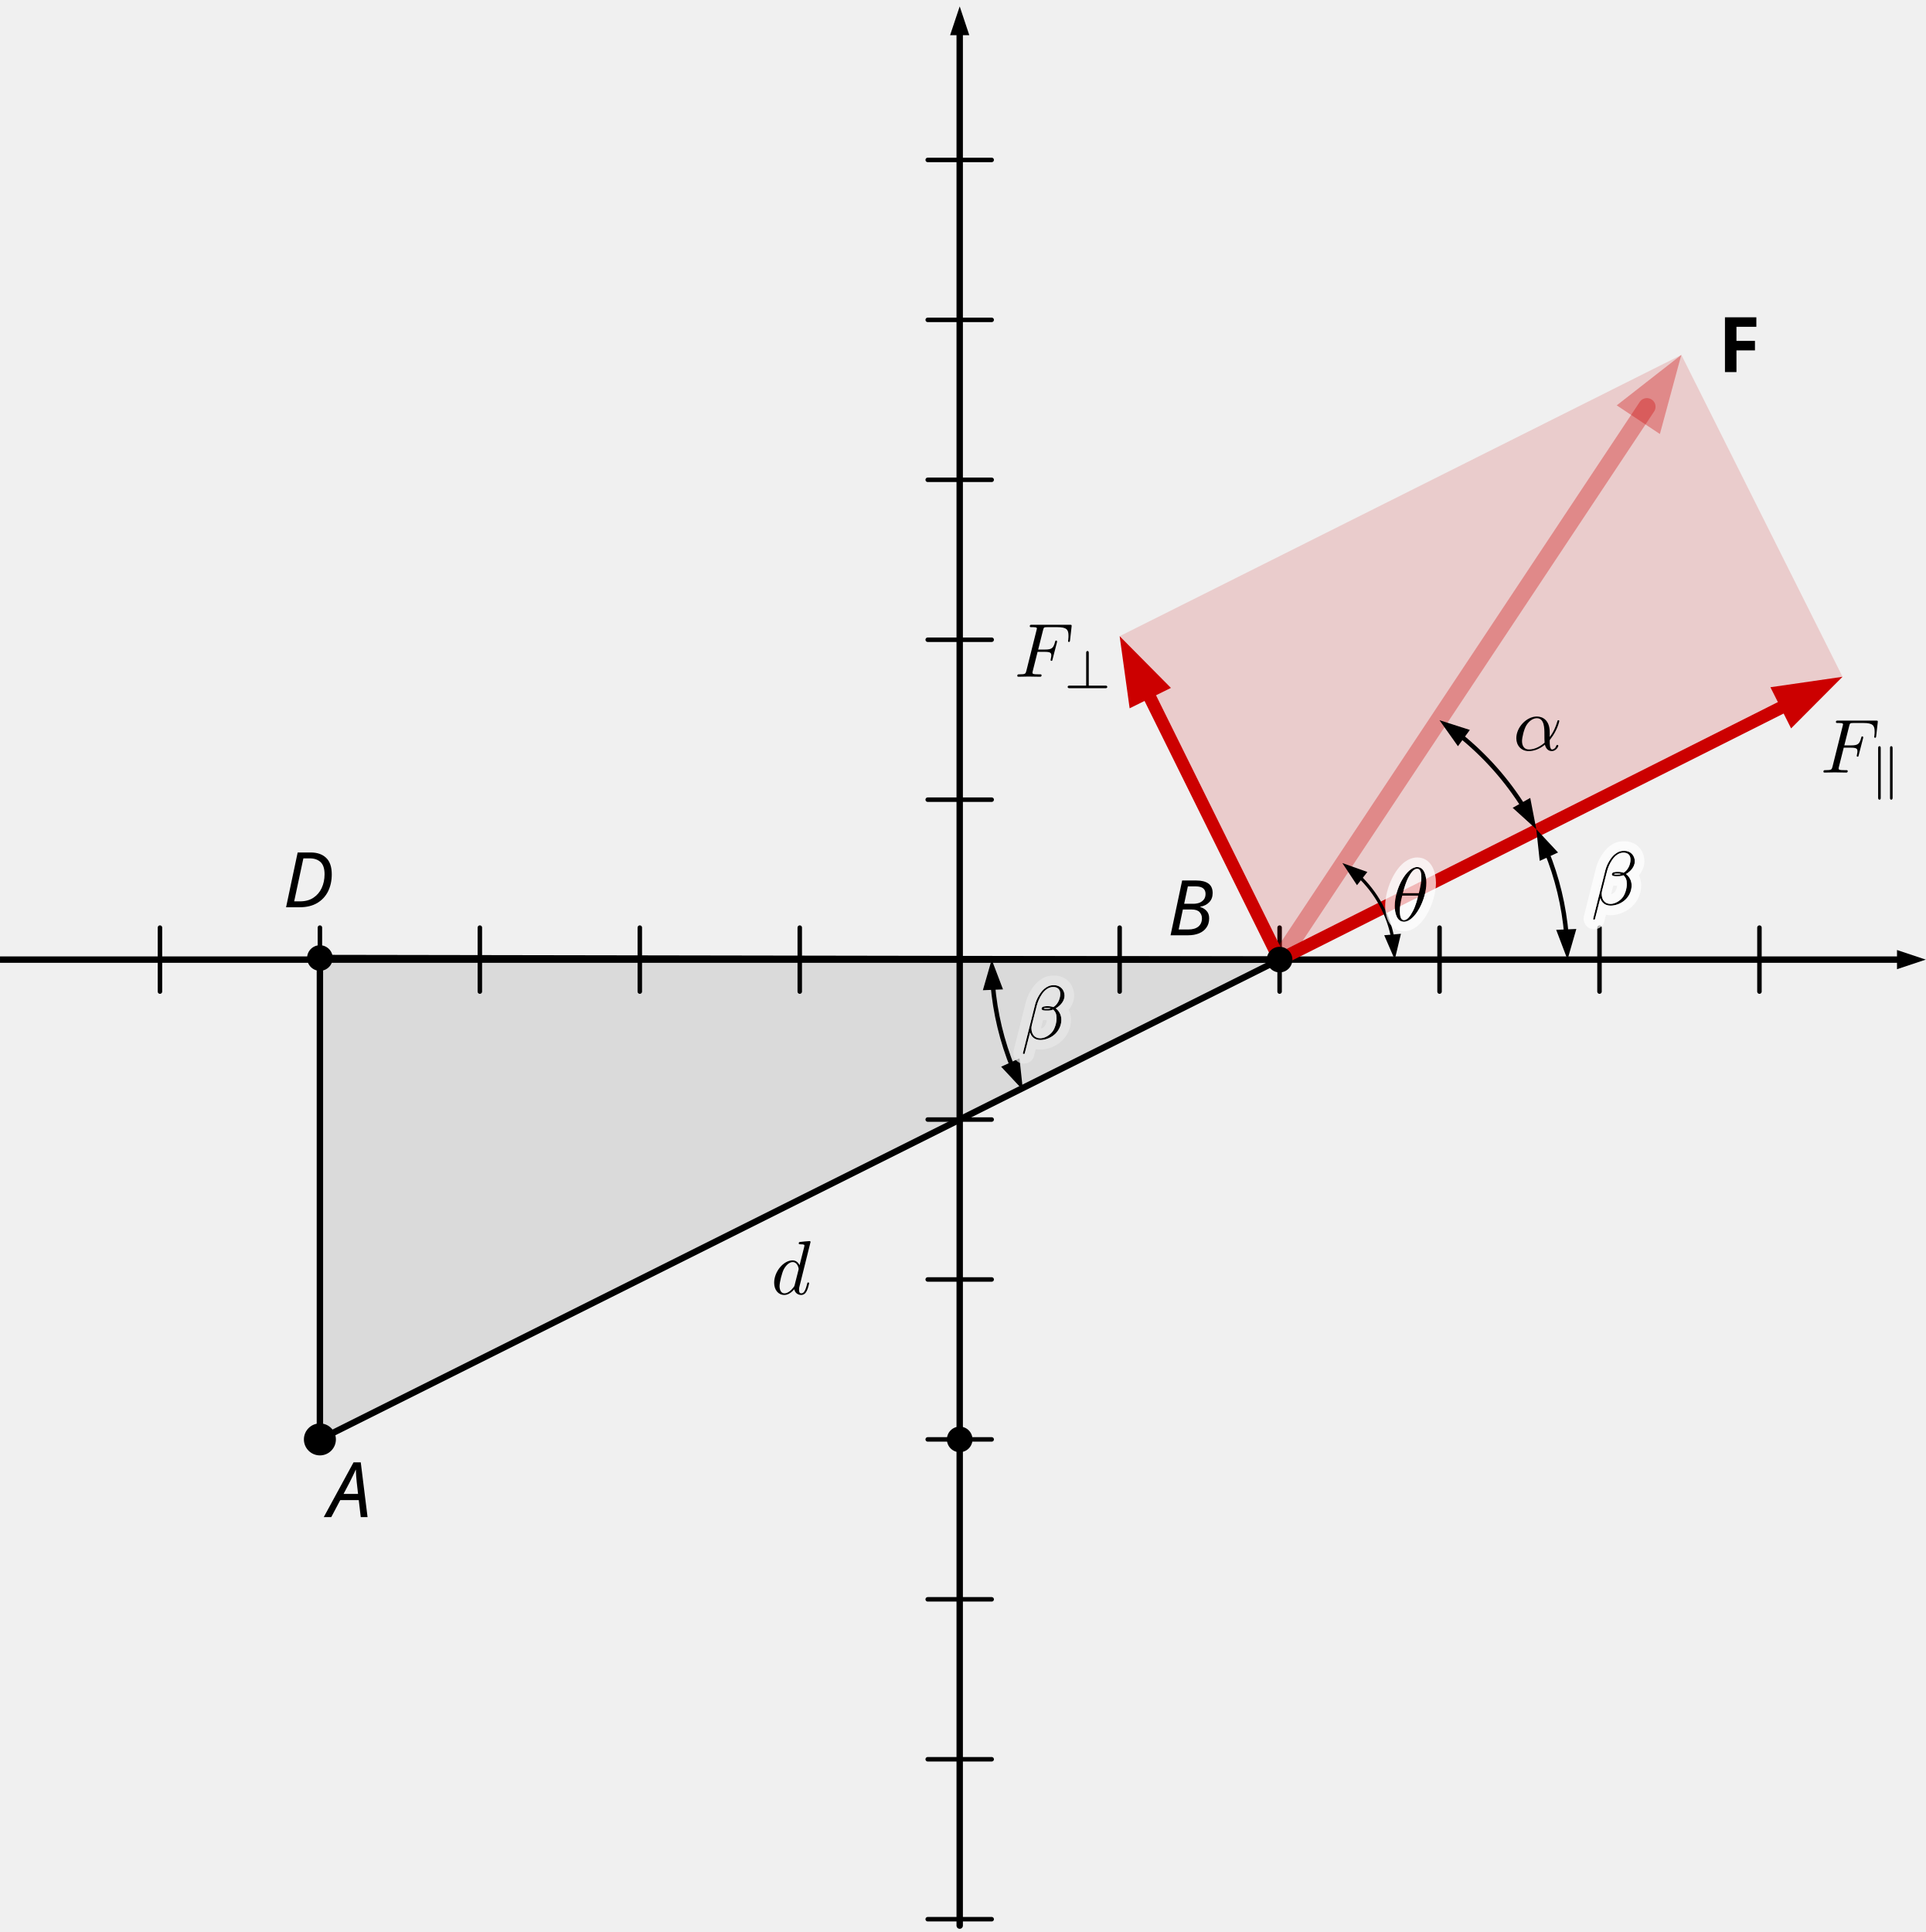
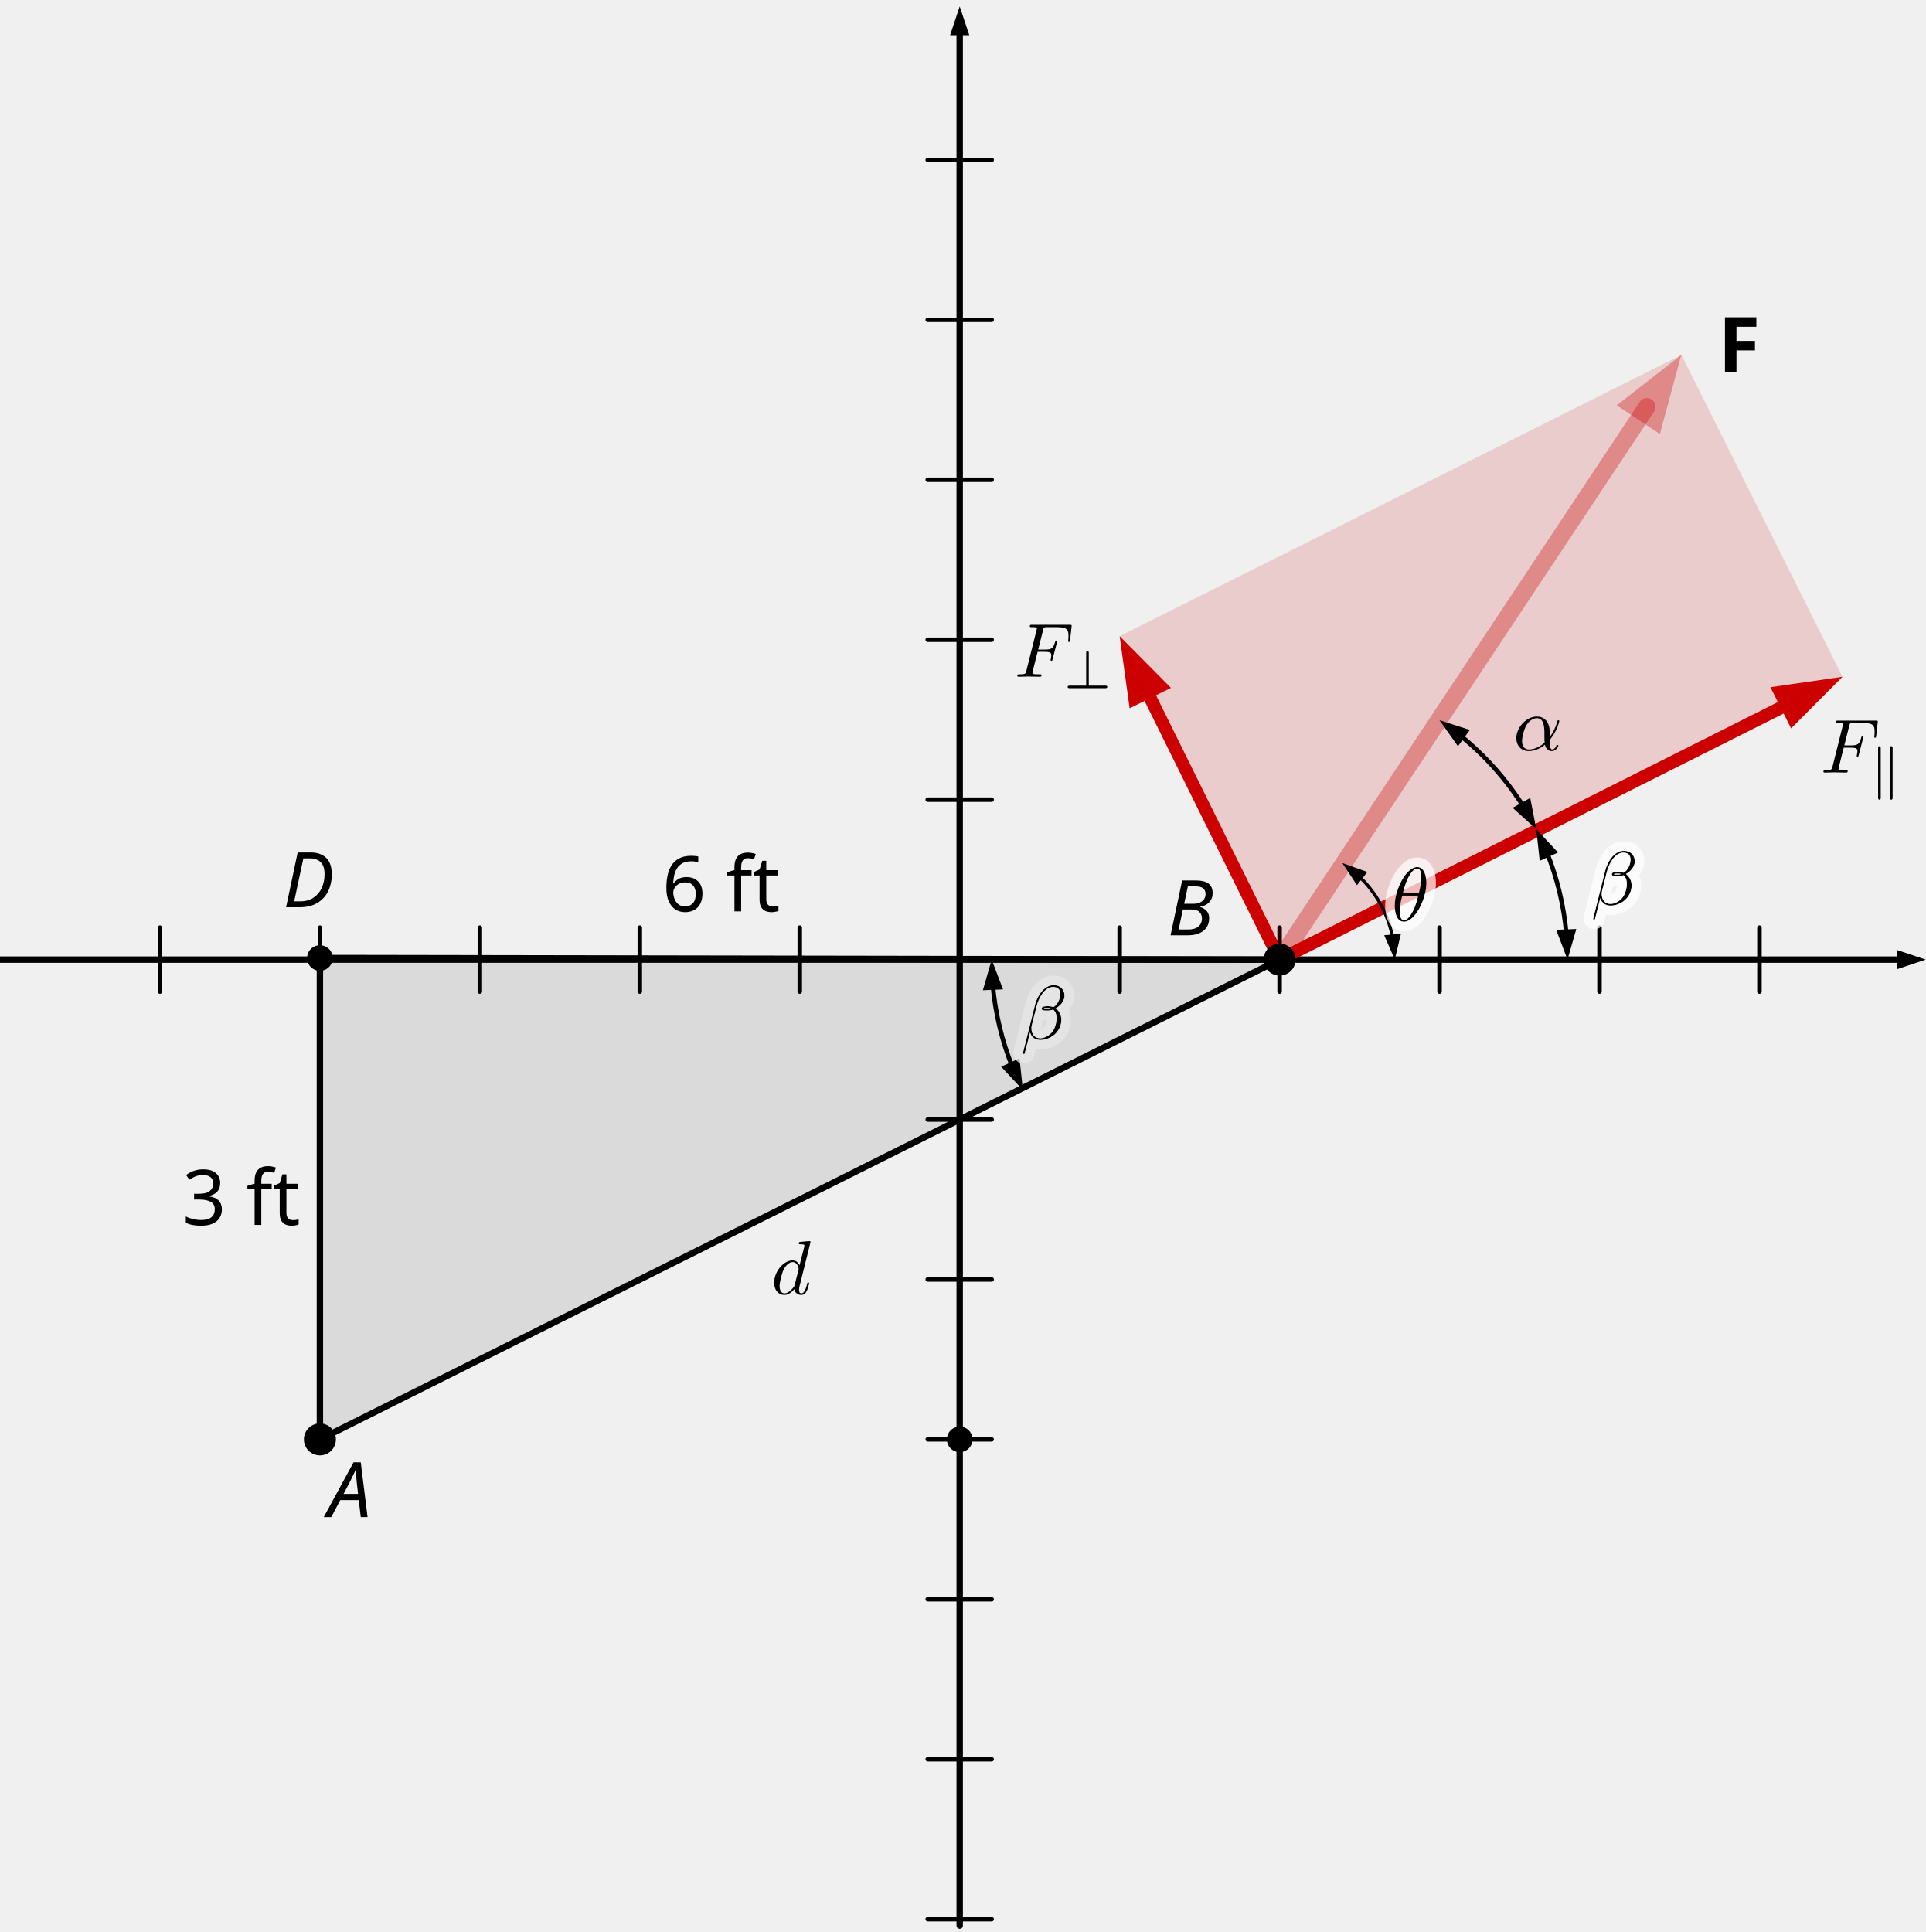
<svg xmlns="http://www.w3.org/2000/svg" width="100%" height="100%" viewBox="0 0 301 302" version="1.1" xml:space="preserve" style="fill-rule:evenodd;clip-rule:evenodd;stroke-linecap:round;stroke-linejoin:round;stroke-miterlimit:1.5;">
  <g transform="matrix(1,0,0,1,-1258,-278)">
    <g id="moments-4ways-5" transform="matrix(1.3871,0,0,1.22764,825.226,278)">
      <rect x="312" y="-0" width="217" height="246" style="fill:none;" />
      <clipPath id="_clip1">
        <rect x="312" y="-0" width="217" height="246" />
      </clipPath>
      <g clip-path="url(#_clip1)">
        <g>
          <g>
            <g transform="matrix(1,0,0,1,-8.52651e-14,-0.81457)">
              <g transform="matrix(0.72093,0,0,0.81457,329.663,18.7351)">
                <path d="M0.5,123L0.5,133" style="fill:none;stroke:black;stroke-width:0.7px;" />
              </g>
              <g transform="matrix(0.72093,0,0,0.81457,347.686,18.7351)">
                <path d="M0.5,123L0.5,133" style="fill:none;stroke:black;stroke-width:0.7px;" />
              </g>
              <g transform="matrix(0.72093,0,0,0.81457,365.709,18.7351)">
                <path d="M0.5,123L0.5,133" style="fill:none;stroke:black;stroke-width:0.7px;" />
              </g>
              <g transform="matrix(0.72093,0,0,0.81457,401.756,18.7351)">
                <path d="M0.5,123L0.5,133" style="fill:none;stroke:black;stroke-width:0.7px;" />
              </g>
              <g transform="matrix(0.72093,0,0,0.81457,383.733,18.7351)">
                <path d="M0.5,123L0.5,133" style="fill:none;stroke:black;stroke-width:0.7px;" />
              </g>
              <g transform="matrix(0.72093,0,0,0.81457,419.779,18.7351)">
                <path d="M0.5,123L0.5,133" style="fill:none;stroke:black;stroke-width:0.7px;" />
              </g>
              <g transform="matrix(0.72093,0,0,0.81457,437.802,18.7351)">
                <path d="M0.5,123L0.5,133" style="fill:none;stroke:black;stroke-width:0.7px;" />
              </g>
              <g transform="matrix(0.72093,0,0,0.81457,455.826,18.7351)">
                <path d="M0.5,123L0.5,133" style="fill:none;stroke:black;stroke-width:0.7px;" />
              </g>
              <g transform="matrix(0.72093,0,0,0.81457,473.849,18.7351)">
                <path d="M0.5,123L0.5,133" style="fill:none;stroke:black;stroke-width:0.7px;" />
              </g>
              <g transform="matrix(0.72093,0,0,0.81457,491.872,18.7351)">
                <path d="M0.5,123L0.5,133" style="fill:none;stroke:black;stroke-width:0.7px;" />
              </g>
              <g transform="matrix(0.72093,0,0,0.81457,509.895,18.7351)">
                <path d="M0.5,123L0.5,133" style="fill:none;stroke:black;stroke-width:0.7px;" />
              </g>
            </g>
            <g transform="matrix(0.72093,0,0,0.81457,87.0698,8.84392e-14)">
              <g transform="matrix(1,-0,-0,1,312,-1.13687e-13)">
                <path d="M296.5,148.5L301,150L296.5,151.5L296.5,148.5Z" />
                <path d="M-0,150L297.4,150" style="fill:none;stroke:black;stroke-width:1px;" />
              </g>
            </g>
            <g transform="matrix(0.72093,0,0,0.81457,87.0698,0.81457)">
              <g transform="matrix(1,-0,-0,1,312,-1)">
                <path d="M151.5,5.5L150,1L148.5,5.5L151.5,5.5Z" />
                <path d="M150,4.6L150,301" style="fill:none;stroke:black;stroke-width:1px;" />
              </g>
            </g>
            <g transform="matrix(1,0,0,1,-4.26326e-14,-0.81457)">
              <g transform="matrix(4.41442e-17,-0.81457,0.72093,4.9878e-17,327.86,21.5861)">
                <path d="M0.5,123L0.5,133" style="fill:none;stroke:black;stroke-width:0.7px;" />
              </g>
              <g transform="matrix(4.41442e-17,-0.81457,0.72093,4.9878e-17,327.86,41.9503)">
                <path d="M0.5,123L0.5,133" style="fill:none;stroke:black;stroke-width:0.7px;" />
              </g>
              <g transform="matrix(4.41442e-17,-0.81457,0.72093,4.9878e-17,327.86,62.3146)">
                <path d="M0.5,123L0.5,133" style="fill:none;stroke:black;stroke-width:0.7px;" />
              </g>
              <g transform="matrix(4.41442e-17,-0.81457,0.72093,4.9878e-17,327.86,82.6788)">
                <path d="M0.5,123L0.5,133" style="fill:none;stroke:black;stroke-width:0.7px;" />
              </g>
              <g transform="matrix(4.41442e-17,-0.81457,0.72093,4.9878e-17,327.86,103.043)">
                <path d="M0.5,123L0.5,133" style="fill:none;stroke:black;stroke-width:0.7px;" />
              </g>
              <g transform="matrix(4.41442e-17,-0.81457,0.72093,4.9878e-17,327.86,123.407)">
                <path d="M0.5,123L0.5,133" style="fill:none;stroke:black;stroke-width:0.7px;" />
              </g>
              <g transform="matrix(4.41442e-17,-0.81457,0.72093,4.9878e-17,327.86,143.772)">
                <path d="M0.5,123L0.5,133" style="fill:none;stroke:black;stroke-width:0.7px;" />
              </g>
              <g transform="matrix(4.41442e-17,-0.81457,0.72093,4.9878e-17,327.86,164.136)">
                <path d="M0.5,123L0.5,133" style="fill:none;stroke:black;stroke-width:0.7px;" />
              </g>
              <g transform="matrix(4.41442e-17,-0.81457,0.72093,4.9878e-17,327.86,184.5)">
                <path d="M0.5,123L0.5,133" style="fill:none;stroke:black;stroke-width:0.7px;" />
              </g>
              <g transform="matrix(4.41442e-17,-0.81457,0.72093,4.9878e-17,327.86,204.864)">
                <path d="M0.5,123L0.5,133" style="fill:none;stroke:black;stroke-width:0.7px;" />
              </g>
              <g transform="matrix(4.41442e-17,-0.81457,0.72093,4.9878e-17,327.86,225.228)">
                <path d="M0.5,123L0.5,133" style="fill:none;stroke:black;stroke-width:0.7px;" />
              </g>
              <g transform="matrix(4.41442e-17,-0.81457,0.72093,4.9878e-17,327.86,245.593)">
                <path d="M0.5,123L0.5,133" style="fill:none;stroke:black;stroke-width:0.7px;" />
              </g>
            </g>
          </g>
        </g>
        <g>
          <g transform="matrix(0.72093,0,0,0.81457,118.453,17.238)">
            <g transform="matrix(12,0,0,12,545.672,37)">
                        </g>
            <text x="537px" y="37px" style="font-family:'CMUSerif-Bold', 'CMU Serif';font-weight:700;font-size:12px;">F</text>
          </g>
          <g transform="matrix(0.72093,0,0,0.81457,-38.1623,163.033)">
            <g transform="matrix(12,0,0,12,545.912,37)">
                        </g>
            <text x="537px" y="37px" style="font-family:'CMUSerif-Italic', 'CMU Serif';font-weight:500;font-style:italic;font-size:12px;">A</text>
          </g>
          <g transform="matrix(0.72093,0,0,0.81457,56.4105,88.9488)">
            <g transform="matrix(12,0,0,12,545.432,37)">
                        </g>
            <text x="537px" y="37px" style="font-family:'CMUSerif-Italic', 'CMU Serif';font-weight:500;font-style:italic;font-size:12px;">B</text>
          </g>
          <g transform="matrix(0.360465,0,0,0.407285,293.616,-6.10927)">
            <path d="M156,465C156,467.76 153.76,470 151,470C148.24,470 146,467.76 146,465C146,462.24 148.24,460 151,460C153.76,460 156,462.24 156,465Z" style="fill-rule:nonzero;" />
          </g>
        </g>
        <g transform="matrix(0.217535,0.341932,-0.336064,0.221277,469.691,-58.6159)">
          <g transform="matrix(0.978402,-1.51189,1.67895,1.08679,-93.1927,408.906)">
            <path d="M252.692,63.364L262.786,55.482L259.44,67.844L252.692,63.364Z" style="fill:rgb(204,0,0);fill-opacity:0.33;" />
            <path d="M200.194,149.753C200.194,149.753 242.239,86.428 257.41,63.58" style="fill:none;stroke:rgb(204,0,0);stroke-opacity:0.33;stroke-width:2.7px;" />
          </g>
        </g>
        <g transform="matrix(1.26576,-0.716172,0.726524,1.63928,-1237.06,973.495)">
          <rect x="1308" y="27" width="50" height="25" style="fill:rgb(204,1,0);fill-opacity:0.15;" />
        </g>
        <g transform="matrix(0.72093,0,0,0.81457,-594.93,-1.62914)">
          <g transform="matrix(1,-0,-0,1,1258,2)">
            <path d="M276.714,107.425L287.98,105.793L279.946,113.859L276.714,107.425Z" style="fill:rgb(204,0,0);" />
            <path d="M200,150C200,150 258.8,120.455 280.26,109.672" style="fill:none;stroke:rgb(204,0,0);stroke-width:2px;" />
          </g>
        </g>
        <g transform="matrix(1,0,0,1,91.7327,-66.0117)">
          <g id="glyph-0-1" transform="matrix(0.72093,0,0,0.81457,425.406,164.383)">
            <g>
              <path d="M3.625,-3.891L4.781,-3.891C5.672,-3.891 5.766,-3.688 5.766,-3.344C5.766,-3.266 5.766,-3.125 5.688,-2.766C5.672,-2.703 5.656,-2.656 5.656,-2.625C5.656,-2.531 5.719,-2.484 5.797,-2.484C5.922,-2.484 5.922,-2.516 5.969,-2.734L6.641,-5.328C6.672,-5.469 6.672,-5.484 6.672,-5.516C6.672,-5.547 6.641,-5.656 6.531,-5.656C6.406,-5.656 6.391,-5.594 6.344,-5.406C6.094,-4.469 5.828,-4.25 4.813,-4.25L3.719,-4.25L4.484,-7.297C4.594,-7.703 4.609,-7.75 5.125,-7.75L6.703,-7.75C8.172,-7.75 8.453,-7.359 8.453,-6.438C8.453,-6.172 8.453,-6.125 8.422,-5.797C8.391,-5.641 8.391,-5.625 8.391,-5.578C8.391,-5.516 8.422,-5.438 8.531,-5.438C8.672,-5.438 8.672,-5.516 8.703,-5.734L8.938,-7.813C8.984,-8.125 8.922,-8.125 8.625,-8.125L2.766,-8.125C2.516,-8.125 2.406,-8.125 2.406,-7.891C2.406,-7.75 2.516,-7.75 2.734,-7.75C3.172,-7.75 3.516,-7.75 3.516,-7.547C3.516,-7.5 3.516,-7.469 3.453,-7.25L1.875,-0.938C1.75,-0.469 1.734,-0.375 0.781,-0.375C0.578,-0.375 0.453,-0.375 0.453,-0.141C0.453,0 0.594,0 0.641,0C0.984,0 1.859,-0.031 2.219,-0.031C2.609,-0.031 3.594,0 4,0C4.094,0 4.25,0 4.25,-0.234C4.25,-0.328 4.172,-0.344 4.172,-0.359C4.141,-0.375 4.109,-0.375 3.844,-0.375C3.578,-0.375 3.516,-0.375 3.219,-0.391C2.875,-0.438 2.828,-0.484 2.828,-0.641C2.828,-0.656 2.828,-0.734 2.875,-0.906L3.625,-3.891Z" style="fill-rule:nonzero;" />
            </g>
          </g>
          <g id="glyph-1-1" transform="matrix(0.72093,0,0,0.81457,430.949,166.14)">
            <g>
              <path d="M1.719,-5.969C1.719,-6.094 1.719,-6.281 1.531,-6.281C1.313,-6.281 1.313,-6.078 1.313,-5.922L1.313,1.719C1.313,1.875 1.313,2.078 1.531,2.078C1.719,2.078 1.719,1.891 1.719,1.766L1.719,-5.969ZM3.578,-5.922C3.578,-6.078 3.578,-6.281 3.359,-6.281C3.172,-6.281 3.172,-6.094 3.172,-5.969L3.172,1.766C3.172,1.891 3.172,2.078 3.359,2.078C3.578,2.078 3.578,1.875 3.578,1.719L3.578,-5.922Z" style="fill-rule:nonzero;" />
            </g>
          </g>
        </g>
        <g transform="matrix(1,0,0,1,-8.60956,-78.2142)">
          <g id="glyph-0-11" transform="matrix(0.72093,0,0,0.81457,434.911,164.383)">
            <g>
              <path d="M3.625,-3.891L4.781,-3.891C5.672,-3.891 5.766,-3.688 5.766,-3.344C5.766,-3.266 5.766,-3.125 5.688,-2.766C5.672,-2.703 5.656,-2.656 5.656,-2.625C5.656,-2.531 5.719,-2.484 5.797,-2.484C5.922,-2.484 5.922,-2.516 5.969,-2.734L6.641,-5.328C6.672,-5.469 6.672,-5.484 6.672,-5.516C6.672,-5.547 6.641,-5.656 6.531,-5.656C6.406,-5.656 6.391,-5.594 6.344,-5.406C6.094,-4.469 5.828,-4.25 4.813,-4.25L3.719,-4.25L4.484,-7.297C4.594,-7.703 4.609,-7.75 5.125,-7.75L6.703,-7.75C8.172,-7.75 8.453,-7.359 8.453,-6.438C8.453,-6.172 8.453,-6.125 8.422,-5.797C8.391,-5.641 8.391,-5.625 8.391,-5.578C8.391,-5.516 8.422,-5.438 8.531,-5.438C8.672,-5.438 8.672,-5.516 8.703,-5.734L8.938,-7.813C8.984,-8.125 8.922,-8.125 8.625,-8.125L2.766,-8.125C2.516,-8.125 2.406,-8.125 2.406,-7.891C2.406,-7.75 2.516,-7.75 2.734,-7.75C3.172,-7.75 3.516,-7.75 3.516,-7.547C3.516,-7.5 3.516,-7.469 3.453,-7.25L1.875,-0.938C1.75,-0.469 1.734,-0.375 0.781,-0.375C0.578,-0.375 0.453,-0.375 0.453,-0.141C0.453,0 0.594,0 0.641,0C0.984,0 1.859,-0.031 2.219,-0.031C2.609,-0.031 3.594,0 4,0C4.094,0 4.25,0 4.25,-0.234C4.25,-0.328 4.172,-0.344 4.172,-0.359C4.141,-0.375 4.109,-0.375 3.844,-0.375C3.578,-0.375 3.516,-0.375 3.219,-0.391C2.875,-0.438 2.828,-0.484 2.828,-0.641C2.828,-0.656 2.828,-0.734 2.875,-0.906L3.625,-3.891Z" style="fill-rule:nonzero;" />
            </g>
          </g>
          <g id="glyph-1-2" transform="matrix(0.72093,0,0,0.81457,440.453,165.843)">
            <g>
              <path d="M3.938,-5.484C3.938,-5.609 3.938,-5.813 3.75,-5.813C3.531,-5.813 3.531,-5.625 3.531,-5.484L3.531,-0.406L0.984,-0.406C0.859,-0.406 0.641,-0.406 0.641,-0.203C0.641,0 0.844,0 0.984,0L6.5,0C6.641,0 6.828,0 6.828,-0.203C6.828,-0.406 6.641,-0.406 6.5,-0.406L3.938,-0.406L3.938,-5.484Z" style="fill-rule:nonzero;" />
            </g>
          </g>
        </g>
        <g id="glyph-2-1" transform="matrix(0.72093,0,0,0.81457,482.511,95.5337)">
          <g>
            <path d="M5.703,-2.828C5.703,-4.703 4.594,-5.281 3.703,-5.281C2.063,-5.281 0.484,-3.578 0.484,-1.891C0.484,-0.781 1.203,0.125 2.422,0.125C3.172,0.125 4.047,-0.141 4.953,-0.875C5.109,-0.234 5.5,0.125 6.031,0.125C6.672,0.125 7.047,-0.531 7.047,-0.719C7.047,-0.797 6.969,-0.844 6.891,-0.844C6.813,-0.844 6.781,-0.797 6.734,-0.719C6.531,-0.125 6.094,-0.125 6.078,-0.125C5.703,-0.125 5.703,-1.063 5.703,-1.344C5.703,-1.609 5.703,-1.625 5.828,-1.766C6.938,-3.172 7.203,-4.563 7.203,-4.578C7.203,-4.609 7.188,-4.703 7.047,-4.703C6.938,-4.703 6.938,-4.656 6.875,-4.453C6.656,-3.688 6.266,-2.781 5.703,-2.078L5.703,-2.828ZM4.906,-1.188C3.844,-0.266 2.922,-0.125 2.453,-0.125C1.734,-0.125 1.375,-0.672 1.375,-1.438C1.375,-2.016 1.688,-3.313 2.063,-3.922C2.625,-4.797 3.281,-5.016 3.688,-5.016C4.875,-5.016 4.875,-3.453 4.875,-2.516C4.875,-2.078 4.875,-1.391 4.906,-1.188Z" style="fill-rule:nonzero;" />
          </g>
        </g>
        <g transform="matrix(0.72093,0,0,0.81457,-594.93,-1.62914)">
          <g transform="matrix(1,-0,-0,1,1258,2)">
            <path d="M176.56,110.719L175,99.442L183.014,107.528L176.56,110.719Z" style="fill:rgb(204,0,0);" />
            <path d="M200,150C200,150 185.835,121.354 178.83,107.187" style="fill:none;stroke:rgb(204,0,0);stroke-width:2px;" />
          </g>
        </g>
-         <g transform="matrix(0.288372,0,0,0.325828,412.642,-29.3245)">
+         <g transform="matrix(0.360465,0,0,0.407285,401.756,-67.202)">
          <path d="M156,465C156,467.76 153.76,470 151,470C148.24,470 146,467.76 146,465C146,462.24 148.24,460 151,460C153.76,460 156,462.24 156,465Z" style="fill-rule:nonzero;" />
        </g>
        <g transform="matrix(0.288372,0,0,0.325828,304.502,-29.5253)">
          <path d="M156,465C156,467.76 153.76,470 151,470C148.24,470 146,467.76 146,465C146,462.24 148.24,460 151,460C153.76,460 156,462.24 156,465Z" style="fill-rule:nonzero;" />
        </g>
        <g transform="matrix(0.288372,0,0,0.325828,376.595,31.7682)">
          <path d="M156,465C156,467.76 153.76,470 151,470C148.24,470 146,467.76 146,465C146,462.24 148.24,460 151,460C153.76,460 156,462.24 156,465Z" style="fill-rule:nonzero;" />
        </g>
        <g transform="matrix(0.72093,0,0,0.81457,-368.648,-3.10862e-14)">
          <g transform="matrix(1,-0,-0,1,944.125,5.68434e-14)">
            <path d="M213.716,136.303L209.807,134.908L212.097,138.369L213.716,136.303Z" />
            <path d="M218.966,145.964L218,150L216.351,146.191L218.966,145.964Z" />
            <path d="M212.287,136.851C215.076,139.458 217.037,142.942 217.727,146.862" style="fill:none;stroke:black;stroke-width:0.5px;" />
          </g>
        </g>
        <g transform="matrix(0.72093,0,0,0.81457,-594.93,-1.62914)">
          <g transform="matrix(1,-0,-0,1,1258,2)">
            <path d="M243.52,133.258L240.122,129.616L240.656,134.568L243.52,133.258Z" />
            <path d="M229.735,114.101L224.992,112.581L227.874,116.643L229.735,114.101Z" />
            <path d="M246.378,145.214L245,150L243.231,145.344L246.378,145.214Z" />
            <path d="M239.174,124.726L240.122,129.616L236.43,126.273L239.174,124.726Z" />
            <path d="M241.695,133.053C243.374,137.175 244.459,141.6 244.843,146.223M228.042,114.814C232.072,118.031 235.537,121.925 238.266,126.323" style="fill:none;stroke:black;stroke-width:0.7px;" />
          </g>
        </g>
        <g transform="matrix(-0.72093,9.9756e-17,-8.82885e-17,-0.81457,1507.3,246)">
          <g transform="matrix(-1,-1.22465e-16,1.22465e-16,-1,1657.99,302)">
            <path d="M156.471,166.742L159.869,170.384L159.336,165.432L156.471,166.742Z" />
            <path d="M153.614,154.786L154.992,150L156.761,154.656L153.614,154.786Z" />
            <path d="M158.297,166.947C156.618,162.825 155.533,158.4 155.148,153.777" style="fill:none;stroke:black;stroke-width:0.7px;" />
          </g>
        </g>
        <g transform="matrix(0.72093,0,0,0.81457,468.802,117.262)">
          <path d="M5.438,-5.969C5.438,-6.766 5.219,-8.422 4,-8.422C2.344,-8.422 0.5,-5.063 0.5,-2.313C0.5,-1.188 0.844,0.125 1.938,0.125C3.625,0.125 5.438,-3.297 5.438,-5.969ZM1.766,-4.344C1.969,-5.109 2.219,-6.063 2.688,-6.906C3.016,-7.5 3.453,-8.156 4,-8.156C4.578,-8.156 4.656,-7.406 4.656,-6.719C4.656,-6.125 4.547,-5.516 4.266,-4.344L1.766,-4.344ZM4.156,-3.953C4.031,-3.406 3.781,-2.391 3.328,-1.531C2.906,-0.719 2.453,-0.125 1.938,-0.125C1.547,-0.125 1.297,-0.484 1.297,-1.594C1.297,-2.094 1.359,-2.781 1.672,-3.953L4.156,-3.953Z" style="fill-rule:nonzero;" />
          <path d="M6.938,-5.969C6.938,-3.731 5.857,-1.06 4.527,0.345C3.72,1.197 2.795,1.625 1.938,1.625C0.953,1.625 0.227,1.172 -0.276,0.443C-0.763,-0.264 -1,-1.33 -1,-2.313C-1,-4.616 0.101,-7.269 1.43,-8.659C2.237,-9.503 3.157,-9.922 4,-9.922C5.086,-9.922 5.84,-9.372 6.325,-8.55C6.789,-7.762 6.938,-6.649 6.938,-5.969ZM5.438,-5.969C5.438,-6.766 5.219,-8.422 4,-8.422C2.344,-8.422 0.5,-5.063 0.5,-2.313C0.5,-1.188 0.844,0.125 1.938,0.125C3.625,0.125 5.438,-3.297 5.438,-5.969ZM4.156,-3.953C4.031,-3.406 3.781,-2.391 3.328,-1.531C2.906,-0.719 2.453,-0.125 1.938,-0.125C1.547,-0.125 1.297,-0.484 1.297,-1.594C1.297,-2.094 1.359,-2.781 1.672,-3.953L4.156,-3.953ZM1.766,-4.344C1.969,-5.109 2.219,-6.063 2.688,-6.906C3.016,-7.5 3.453,-8.156 4,-8.156C4.578,-8.156 4.656,-7.406 4.656,-6.719C4.656,-6.125 4.547,-5.516 4.266,-4.344L1.766,-4.344Z" style="fill:white;fill-opacity:0.72;" />
        </g>
        <g transform="matrix(0.72093,0,0,0.81457,398.883,164.785)">
          <g id="glyph-2-11">
            <path d="M6.172,-8.156C6.172,-8.172 6.172,-8.297 6.016,-8.297C5.828,-8.297 4.703,-8.188 4.5,-8.156C4.406,-8.156 4.328,-8.094 4.328,-7.938C4.328,-7.797 4.438,-7.797 4.609,-7.797C5.188,-7.797 5.219,-7.703 5.219,-7.594L5.172,-7.344L4.453,-4.516C4.25,-4.953 3.891,-5.281 3.359,-5.281C1.953,-5.281 0.484,-3.531 0.484,-1.781C0.484,-0.656 1.141,0.125 2.063,0.125C2.313,0.125 2.906,0.078 3.625,-0.766C3.719,-0.266 4.141,0.125 4.703,0.125C5.125,0.125 5.406,-0.141 5.594,-0.531C5.797,-0.953 5.953,-1.688 5.953,-1.703C5.953,-1.828 5.844,-1.828 5.813,-1.828C5.688,-1.828 5.672,-1.781 5.641,-1.609C5.438,-0.844 5.219,-0.125 4.734,-0.125C4.406,-0.125 4.375,-0.438 4.375,-0.688C4.375,-0.969 4.406,-1.047 4.453,-1.25L6.172,-8.156ZM3.688,-1.422C3.625,-1.203 3.625,-1.188 3.438,-0.984C2.922,-0.328 2.422,-0.125 2.094,-0.125C1.5,-0.125 1.328,-0.781 1.328,-1.25C1.328,-1.859 1.703,-3.328 1.984,-3.875C2.359,-4.578 2.891,-5.016 3.375,-5.016C4.141,-5.016 4.313,-4.047 4.313,-3.969C4.313,-3.891 4.297,-3.828 4.281,-3.766L3.688,-1.422Z" style="fill-rule:nonzero;" />
          </g>
        </g>
        <g transform="matrix(0.72093,0,0,0.81457,491.254,115.211)">
          <path d="M6.875,-6.797C6.875,-7.703 6.219,-8.438 5.25,-8.438C4.547,-8.438 4.219,-8.25 3.797,-7.938C3.141,-7.453 2.484,-6.297 2.266,-5.391L0.359,2.203C0.344,2.25 0.406,2.313 0.5,2.313C0.594,2.313 0.641,2.297 0.641,2.266L1.484,-1.047C1.703,-0.328 2.234,0.125 3.109,0.125C3.984,0.125 4.875,-0.297 5.422,-0.828C5.984,-1.375 6.375,-2.141 6.375,-3.031C6.375,-3.891 5.922,-4.5 5.5,-4.813C6.188,-5.203 6.875,-5.938 6.875,-6.797ZM4.719,-4.813C4.563,-4.75 4.438,-4.734 4.141,-4.734C3.984,-4.734 3.734,-4.719 3.625,-4.781C3.641,-4.906 4.078,-4.875 4.203,-4.875C4.453,-4.875 4.563,-4.875 4.719,-4.813ZM6.203,-7.078C6.203,-6.234 5.75,-5.375 5.125,-5.016C4.813,-5.125 4.563,-5.156 4.203,-5.156C3.953,-5.156 3.281,-5.156 3.281,-4.766C3.281,-4.438 3.891,-4.469 4.109,-4.469C4.547,-4.469 4.734,-4.484 5.094,-4.625C5.547,-4.203 5.609,-3.828 5.625,-3.281C5.641,-2.578 5.359,-1.688 5.016,-1.219C4.547,-0.578 3.75,-0.141 3.078,-0.141C2.156,-0.141 1.703,-0.844 1.703,-1.688C1.703,-1.813 1.703,-1.984 1.766,-2.219L2.531,-5.234C2.797,-6.266 3.656,-8.156 5.094,-8.156C5.781,-8.156 6.203,-7.797 6.203,-7.078Z" style="fill-rule:nonzero;" />
-           <path d="M-1.084,1.8L-1.095,1.838C-1.095,1.838 0.81,-5.753 0.81,-5.753C1.107,-6.97 2.025,-8.494 2.905,-9.144C3.585,-9.647 4.117,-9.938 5.25,-9.938C7.109,-9.938 8.375,-8.536 8.375,-6.797C8.375,-5.99 8.035,-5.23 7.533,-4.609C7.741,-4.16 7.875,-3.633 7.875,-3.031C7.875,-1.707 7.303,-0.565 6.467,0.248C5.674,1.018 4.379,1.625 3.109,1.625C2.846,1.625 2.599,1.603 2.368,1.56C2.368,1.56 2.124,2.519 2.121,2.527C2.066,2.887 1.888,3.209 1.549,3.474C1.382,3.603 1.056,3.813 0.5,3.813C-0.825,3.813 -1.263,2.506 -1.084,1.8ZM-0.78,1.765C-0.834,1.923 -0.859,2.091 -0.859,2.266C-0.859,2.141 -0.844,2.016 -0.813,1.895L-0.78,1.765ZM6.875,-6.797C6.875,-7.703 6.219,-8.438 5.25,-8.438C4.547,-8.438 4.219,-8.25 3.797,-7.938C3.141,-7.453 2.484,-6.297 2.266,-5.391L0.359,2.203C0.344,2.25 0.406,2.313 0.5,2.313C0.594,2.313 0.641,2.297 0.641,2.266L1.484,-1.047C1.703,-0.328 2.234,0.125 3.109,0.125C3.984,0.125 4.875,-0.297 5.422,-0.828C5.984,-1.375 6.375,-2.141 6.375,-3.031C6.375,-3.891 5.922,-4.5 5.5,-4.813C6.188,-5.203 6.875,-5.938 6.875,-6.797ZM4.719,-4.813C4.563,-4.75 4.438,-4.734 4.141,-4.734C3.984,-4.734 3.734,-4.719 3.625,-4.781C3.641,-4.906 4.078,-4.875 4.203,-4.875C4.453,-4.875 4.563,-4.875 4.719,-4.813ZM6.203,-7.078C6.203,-6.234 5.75,-5.375 5.125,-5.016C4.813,-5.125 4.563,-5.156 4.203,-5.156C3.953,-5.156 3.281,-5.156 3.281,-4.766C3.281,-4.438 3.891,-4.469 4.109,-4.469C4.547,-4.469 4.734,-4.484 5.094,-4.625C5.547,-4.203 5.609,-3.828 5.625,-3.281C5.641,-2.578 5.359,-1.688 5.016,-1.219C4.547,-0.578 3.75,-0.141 3.078,-0.141C2.156,-0.141 1.703,-0.844 1.703,-1.688C1.703,-1.813 1.703,-1.984 1.766,-2.219L2.531,-5.234C2.797,-6.266 3.656,-8.156 5.094,-8.156C5.781,-8.156 6.203,-7.797 6.203,-7.078ZM3.205,-1.656C3.427,-1.71 3.652,-1.895 3.805,-2.105L3.806,-2.106C3.953,-2.306 4.069,-2.649 4.11,-2.969C3.968,-2.969 3.749,-2.98 3.515,-3.012L3.219,-1.85C3.218,-1.844 3.217,-1.838 3.215,-1.832C3.198,-1.769 3.203,-1.721 3.203,-1.688C3.203,-1.678 3.204,-1.667 3.205,-1.656Z" style="fill:white;fill-opacity:0.72;" />
+           <path d="M-1.084,1.8L-1.095,1.838C-1.095,1.838 0.81,-5.753 0.81,-5.753C1.107,-6.97 2.025,-8.494 2.905,-9.144C3.585,-9.647 4.117,-9.938 5.25,-9.938C7.109,-9.938 8.375,-8.536 8.375,-6.797C8.375,-5.99 8.035,-5.23 7.533,-4.609C7.741,-4.16 7.875,-3.633 7.875,-3.031C7.875,-1.707 7.303,-0.565 6.467,0.248C5.674,1.018 4.379,1.625 3.109,1.625C2.846,1.625 2.599,1.603 2.368,1.56C2.368,1.56 2.124,2.519 2.121,2.527C2.066,2.887 1.888,3.209 1.549,3.474C1.382,3.603 1.056,3.813 0.5,3.813C-0.825,3.813 -1.263,2.506 -1.084,1.8ZM6.875,-6.797C6.875,-7.703 6.219,-8.438 5.25,-8.438C4.547,-8.438 4.219,-8.25 3.797,-7.938C3.141,-7.453 2.484,-6.297 2.266,-5.391L0.359,2.203C0.344,2.25 0.406,2.313 0.5,2.313C0.594,2.313 0.641,2.297 0.641,2.266L1.484,-1.047C1.703,-0.328 2.234,0.125 3.109,0.125C3.984,0.125 4.875,-0.297 5.422,-0.828C5.984,-1.375 6.375,-2.141 6.375,-3.031C6.375,-3.891 5.922,-4.5 5.5,-4.813C6.188,-5.203 6.875,-5.938 6.875,-6.797ZM4.719,-4.813C4.563,-4.75 4.438,-4.734 4.141,-4.734C3.984,-4.734 3.734,-4.719 3.625,-4.781C3.641,-4.906 4.078,-4.875 4.203,-4.875C4.453,-4.875 4.563,-4.875 4.719,-4.813ZM6.203,-7.078C6.203,-6.234 5.75,-5.375 5.125,-5.016C4.813,-5.125 4.563,-5.156 4.203,-5.156C3.953,-5.156 3.281,-5.156 3.281,-4.766C3.281,-4.438 3.891,-4.469 4.109,-4.469C4.547,-4.469 4.734,-4.484 5.094,-4.625C5.547,-4.203 5.609,-3.828 5.625,-3.281C5.641,-2.578 5.359,-1.688 5.016,-1.219C4.547,-0.578 3.75,-0.141 3.078,-0.141C2.156,-0.141 1.703,-0.844 1.703,-1.688C1.703,-1.813 1.703,-1.984 1.766,-2.219L2.531,-5.234C2.797,-6.266 3.656,-8.156 5.094,-8.156C5.781,-8.156 6.203,-7.797 6.203,-7.078ZM3.205,-1.656C3.427,-1.71 3.652,-1.895 3.805,-2.105L3.806,-2.106C3.953,-2.306 4.069,-2.649 4.11,-2.969C3.968,-2.969 3.749,-2.98 3.515,-3.012L3.219,-1.85C3.218,-1.844 3.217,-1.838 3.215,-1.832C3.198,-1.769 3.203,-1.721 3.203,-1.688C3.203,-1.678 3.204,-1.667 3.205,-1.656ZM-0.78,1.765C-0.834,1.923 -0.859,2.091 -0.859,2.266C-0.859,2.141 -0.844,2.016 -0.813,1.895L-0.78,1.765Z" style="fill:white;fill-opacity:0.72;" />
        </g>
        <g transform="matrix(0.72093,0,0,0.81457,426.997,132.317)">
          <path d="M6.875,-6.797C6.875,-7.703 6.219,-8.438 5.25,-8.438C4.547,-8.438 4.219,-8.25 3.797,-7.938C3.141,-7.453 2.484,-6.297 2.266,-5.391L0.359,2.203C0.344,2.25 0.406,2.313 0.5,2.313C0.594,2.313 0.641,2.297 0.641,2.266L1.484,-1.047C1.703,-0.328 2.234,0.125 3.109,0.125C3.984,0.125 4.875,-0.297 5.422,-0.828C5.984,-1.375 6.375,-2.141 6.375,-3.031C6.375,-3.891 5.922,-4.5 5.5,-4.813C6.188,-5.203 6.875,-5.938 6.875,-6.797ZM4.719,-4.813C4.563,-4.75 4.438,-4.734 4.141,-4.734C3.984,-4.734 3.734,-4.719 3.625,-4.781C3.641,-4.906 4.078,-4.875 4.203,-4.875C4.453,-4.875 4.563,-4.875 4.719,-4.813ZM6.203,-7.078C6.203,-6.234 5.75,-5.375 5.125,-5.016C4.813,-5.125 4.563,-5.156 4.203,-5.156C3.953,-5.156 3.281,-5.156 3.281,-4.766C3.281,-4.438 3.891,-4.469 4.109,-4.469C4.547,-4.469 4.734,-4.484 5.094,-4.625C5.547,-4.203 5.609,-3.828 5.625,-3.281C5.641,-2.578 5.359,-1.688 5.016,-1.219C4.547,-0.578 3.75,-0.141 3.078,-0.141C2.156,-0.141 1.703,-0.844 1.703,-1.688C1.703,-1.813 1.703,-1.984 1.766,-2.219L2.531,-5.234C2.797,-6.266 3.656,-8.156 5.094,-8.156C5.781,-8.156 6.203,-7.797 6.203,-7.078Z" style="fill-rule:nonzero;" />
-           <path d="M-1.084,1.8L-1.095,1.838C-1.095,1.838 0.81,-5.753 0.81,-5.753C1.107,-6.97 2.025,-8.494 2.905,-9.144C3.585,-9.647 4.117,-9.938 5.25,-9.938C7.109,-9.938 8.375,-8.536 8.375,-6.797C8.375,-5.99 8.035,-5.23 7.533,-4.609C7.741,-4.16 7.875,-3.633 7.875,-3.031C7.875,-1.707 7.303,-0.565 6.467,0.248C5.674,1.018 4.379,1.625 3.109,1.625C2.846,1.625 2.599,1.603 2.368,1.56C2.368,1.56 2.124,2.519 2.121,2.527C2.066,2.887 1.888,3.209 1.549,3.474C1.382,3.603 1.056,3.813 0.5,3.813C-0.825,3.813 -1.263,2.506 -1.084,1.8ZM-0.78,1.765C-0.834,1.923 -0.859,2.091 -0.859,2.266C-0.859,2.141 -0.844,2.016 -0.813,1.895L-0.78,1.765ZM6.875,-6.797C6.875,-7.703 6.219,-8.438 5.25,-8.438C4.547,-8.438 4.219,-8.25 3.797,-7.938C3.141,-7.453 2.484,-6.297 2.266,-5.391L0.359,2.203C0.344,2.25 0.406,2.313 0.5,2.313C0.594,2.313 0.641,2.297 0.641,2.266L1.484,-1.047C1.703,-0.328 2.234,0.125 3.109,0.125C3.984,0.125 4.875,-0.297 5.422,-0.828C5.984,-1.375 6.375,-2.141 6.375,-3.031C6.375,-3.891 5.922,-4.5 5.5,-4.813C6.188,-5.203 6.875,-5.938 6.875,-6.797ZM4.719,-4.813C4.563,-4.75 4.438,-4.734 4.141,-4.734C3.984,-4.734 3.734,-4.719 3.625,-4.781C3.641,-4.906 4.078,-4.875 4.203,-4.875C4.453,-4.875 4.563,-4.875 4.719,-4.813ZM6.203,-7.078C6.203,-6.234 5.75,-5.375 5.125,-5.016C4.813,-5.125 4.563,-5.156 4.203,-5.156C3.953,-5.156 3.281,-5.156 3.281,-4.766C3.281,-4.438 3.891,-4.469 4.109,-4.469C4.547,-4.469 4.734,-4.484 5.094,-4.625C5.547,-4.203 5.609,-3.828 5.625,-3.281C5.641,-2.578 5.359,-1.688 5.016,-1.219C4.547,-0.578 3.75,-0.141 3.078,-0.141C2.156,-0.141 1.703,-0.844 1.703,-1.688C1.703,-1.813 1.703,-1.984 1.766,-2.219L2.531,-5.234C2.797,-6.266 3.656,-8.156 5.094,-8.156C5.781,-8.156 6.203,-7.797 6.203,-7.078ZM3.205,-1.656C3.427,-1.71 3.652,-1.895 3.805,-2.105L3.806,-2.106C3.953,-2.306 4.069,-2.649 4.11,-2.969C3.968,-2.969 3.749,-2.98 3.515,-3.012L3.219,-1.85C3.218,-1.844 3.217,-1.838 3.215,-1.832C3.198,-1.769 3.203,-1.721 3.203,-1.688C3.203,-1.678 3.204,-1.667 3.205,-1.656Z" style="fill:white;fill-opacity:0.72;" />
+           <path d="M-1.084,1.8L-1.095,1.838C-1.095,1.838 0.81,-5.753 0.81,-5.753C1.107,-6.97 2.025,-8.494 2.905,-9.144C3.585,-9.647 4.117,-9.938 5.25,-9.938C7.109,-9.938 8.375,-8.536 8.375,-6.797C8.375,-5.99 8.035,-5.23 7.533,-4.609C7.741,-4.16 7.875,-3.633 7.875,-3.031C7.875,-1.707 7.303,-0.565 6.467,0.248C5.674,1.018 4.379,1.625 3.109,1.625C2.846,1.625 2.599,1.603 2.368,1.56C2.368,1.56 2.124,2.519 2.121,2.527C2.066,2.887 1.888,3.209 1.549,3.474C1.382,3.603 1.056,3.813 0.5,3.813C-0.825,3.813 -1.263,2.506 -1.084,1.8ZM6.875,-6.797C6.875,-7.703 6.219,-8.438 5.25,-8.438C4.547,-8.438 4.219,-8.25 3.797,-7.938C3.141,-7.453 2.484,-6.297 2.266,-5.391L0.359,2.203C0.344,2.25 0.406,2.313 0.5,2.313C0.594,2.313 0.641,2.297 0.641,2.266L1.484,-1.047C1.703,-0.328 2.234,0.125 3.109,0.125C3.984,0.125 4.875,-0.297 5.422,-0.828C5.984,-1.375 6.375,-2.141 6.375,-3.031C6.375,-3.891 5.922,-4.5 5.5,-4.813C6.188,-5.203 6.875,-5.938 6.875,-6.797ZM4.719,-4.813C4.563,-4.75 4.438,-4.734 4.141,-4.734C3.984,-4.734 3.734,-4.719 3.625,-4.781C3.641,-4.906 4.078,-4.875 4.203,-4.875C4.453,-4.875 4.563,-4.875 4.719,-4.813ZM6.203,-7.078C6.203,-6.234 5.75,-5.375 5.125,-5.016C4.813,-5.125 4.563,-5.156 4.203,-5.156C3.953,-5.156 3.281,-5.156 3.281,-4.766C3.281,-4.438 3.891,-4.469 4.109,-4.469C4.547,-4.469 4.734,-4.484 5.094,-4.625C5.547,-4.203 5.609,-3.828 5.625,-3.281C5.641,-2.578 5.359,-1.688 5.016,-1.219C4.547,-0.578 3.75,-0.141 3.078,-0.141C2.156,-0.141 1.703,-0.844 1.703,-1.688C1.703,-1.813 1.703,-1.984 1.766,-2.219L2.531,-5.234C2.797,-6.266 3.656,-8.156 5.094,-8.156C5.781,-8.156 6.203,-7.797 6.203,-7.078ZM3.205,-1.656C3.427,-1.71 3.652,-1.895 3.805,-2.105L3.806,-2.106C3.953,-2.306 4.069,-2.649 4.11,-2.969C3.968,-2.969 3.749,-2.98 3.515,-3.012L3.219,-1.85C3.218,-1.844 3.217,-1.838 3.215,-1.832C3.198,-1.769 3.203,-1.721 3.203,-1.688C3.203,-1.678 3.204,-1.667 3.205,-1.656ZM-0.78,1.765C-0.834,1.923 -0.859,2.091 -0.859,2.266C-0.859,2.141 -0.844,2.016 -0.813,1.895L-0.78,1.765Z" style="fill:white;fill-opacity:0.72;" />
        </g>
        <g transform="matrix(0.72093,0,0,0.81457,-594.93,-1.62914)">
          <path d="M1308,227L1308,151.753L1458,152L1308,227Z" style="fill-opacity:0.09;stroke:black;stroke-width:1px;" />
        </g>
        <g transform="matrix(0.72093,0,0,0.81457,-43.2539,85.381)">
          <g transform="matrix(12,0,0,12,546.059,37)">
                    </g>
          <text x="537px" y="37px" style="font-family:'CMUSerif-Italic', 'CMU Serif';font-weight:500;font-style:italic;font-size:12px;">D</text>
        </g>
+         <g transform="matrix(0.72093,0,0,0.81457,-54.5958,125.831)">
+           <g transform="matrix(12,0,0,12,555.299,37)">
+                     </g>
+           <text x="537px" y="37px" style="font-family:'CMUSerif-Roman', 'CMU Serif';font-weight:500;font-size:12px;">3 ft</text>
+         </g>
+         <g transform="matrix(0.72093,0,0,0.81457,-0.526072,85.9053)">
+           <g transform="matrix(12,0,0,12,555.299,37)">
+                     </g>
+           <text x="537px" y="37px" style="font-family:'CMUSerif-Roman', 'CMU Serif';font-weight:500;font-size:12px;">6 ft</text>
+         </g>
      </g>
    </g>
  </g>
</svg>
